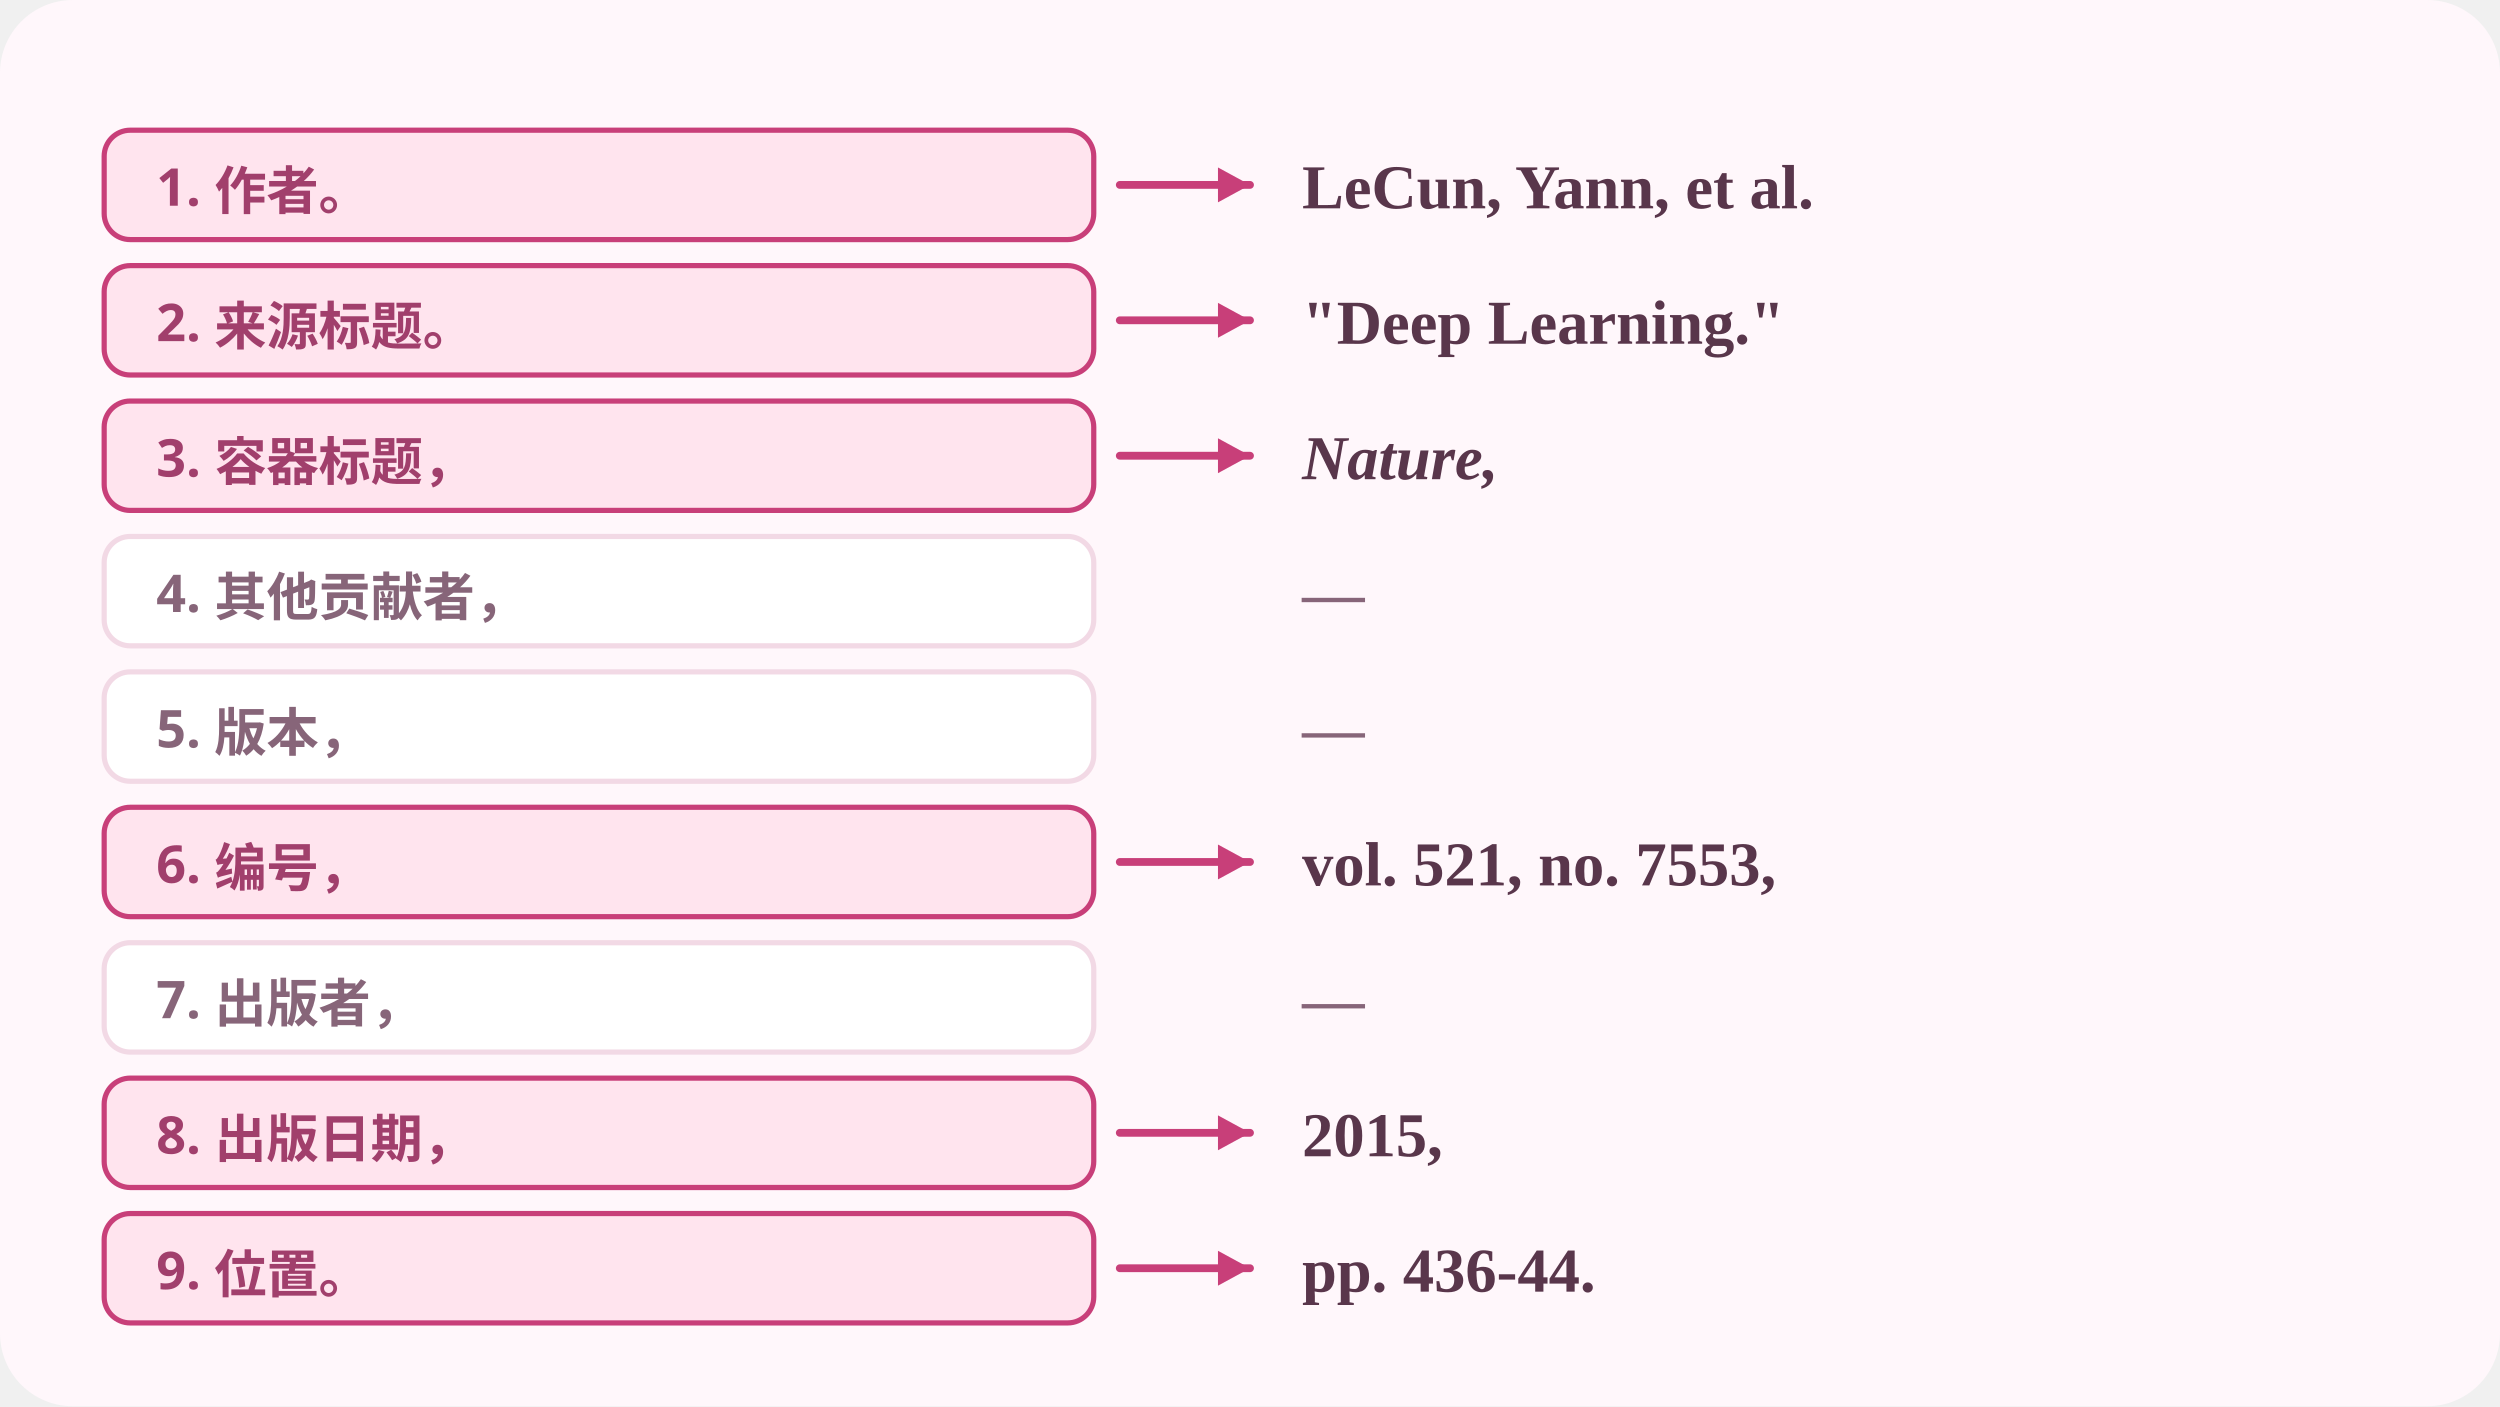
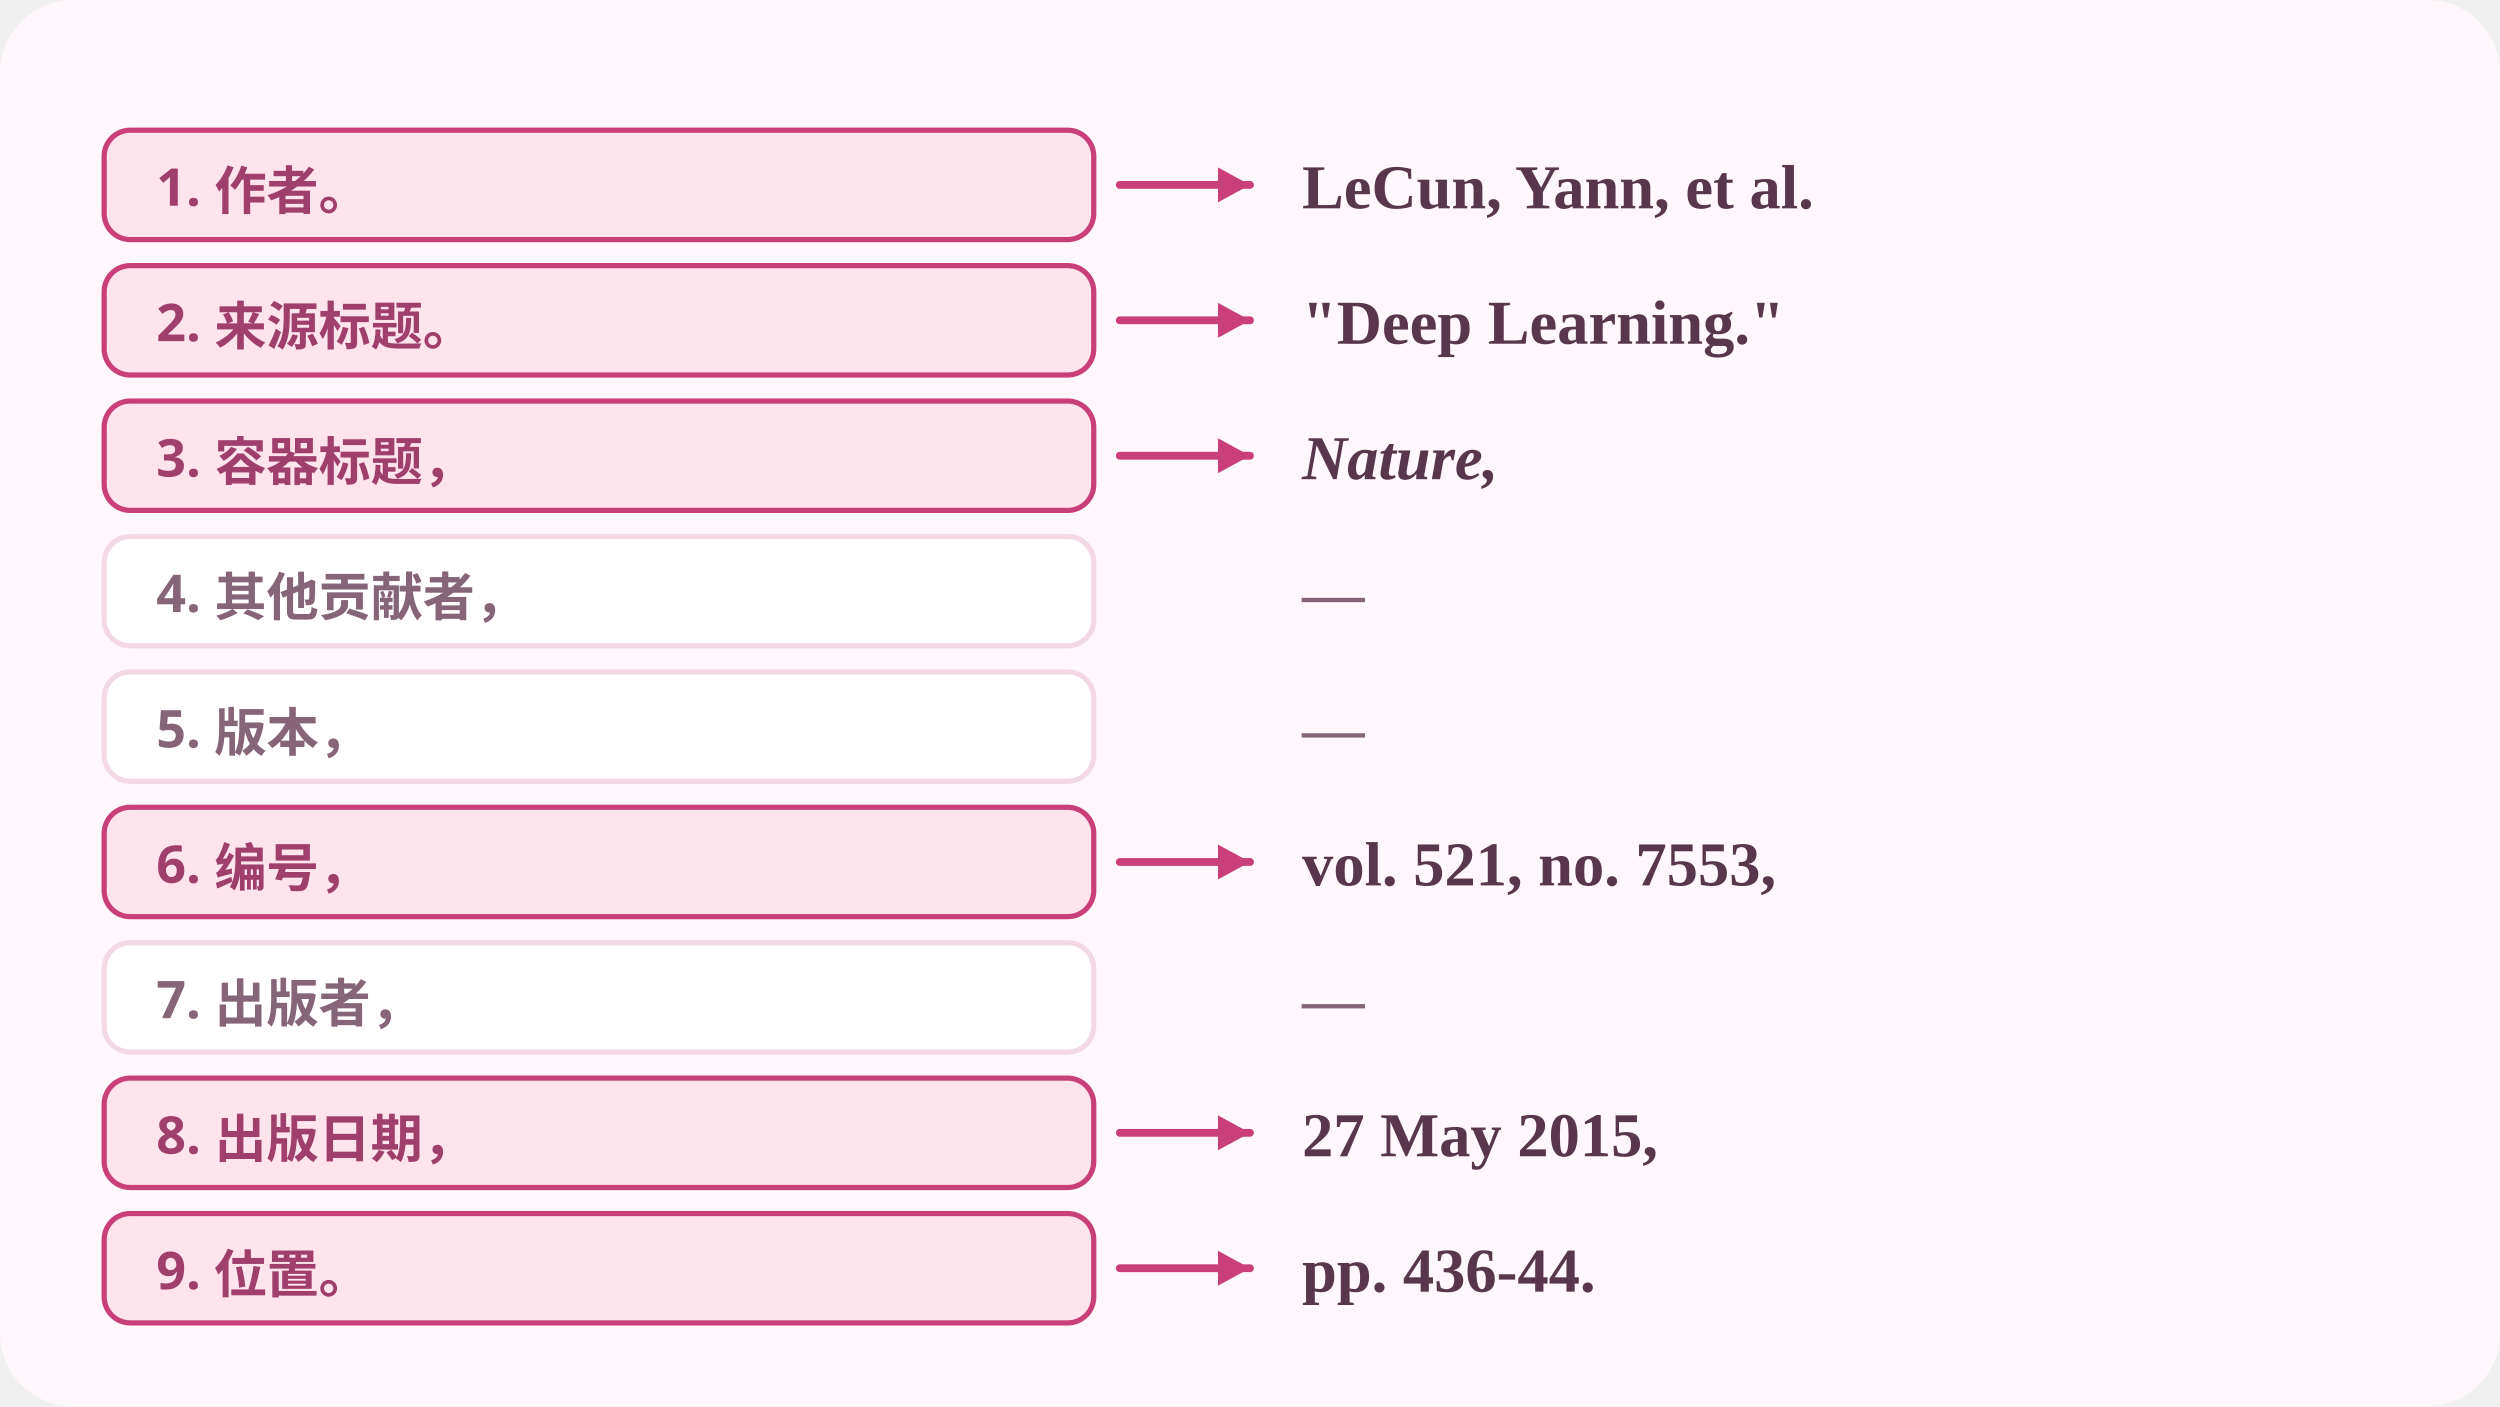
<svg xmlns="http://www.w3.org/2000/svg" viewBox="0 0 960 540" role="img" aria-label="MLA 第 9 版核心要素的顺序，并填入一篇期刊论文。">
  <rect width="960" height="540" rx="28" fill="#fff7fb" />
  <rect x="40" y="50" width="380" height="42" rx="10" fill="#ffe4ee" stroke="#c83f79" stroke-width="2" />
  <text x="60" y="79" fill="#a13f6c" font-size="20" font-weight="800" text-anchor="start" font-family="system-ui,'PingFang SC','Noto Sans SC','Hiragino Sans',sans-serif">1. 作者。</text>
  <line x1="430" y1="71" x2="480" y2="71" stroke="#c83f79" stroke-width="3" stroke-linecap="round" />
  <path d="M480 71 L467.7 77.7 L467.7 64.3 Z" fill="#c83f79" />
  <text x="500" y="80" fill="#59364b" font-size="24" font-weight="600" font-family="Georgia,'Times New Roman',serif">LeCun, Yann, et al.</text>
  <rect x="40" y="102" width="380" height="42" rx="10" fill="#ffe4ee" stroke="#c83f79" stroke-width="2" />
  <text x="60" y="131" fill="#a13f6c" font-size="20" font-weight="800" text-anchor="start" font-family="system-ui,'PingFang SC','Noto Sans SC','Hiragino Sans',sans-serif">2. 来源标题。</text>
  <line x1="430" y1="123" x2="480" y2="123" stroke="#c83f79" stroke-width="3" stroke-linecap="round" />
  <path d="M480 123 L467.7 129.7 L467.7 116.3 Z" fill="#c83f79" />
  <text x="500" y="132" fill="#59364b" font-size="24" font-weight="600" font-family="Georgia,'Times New Roman',serif">"Deep Learning."</text>
  <rect x="40" y="154" width="380" height="42" rx="10" fill="#ffe4ee" stroke="#c83f79" stroke-width="2" />
  <text x="60" y="183" fill="#a13f6c" font-size="20" font-weight="800" text-anchor="start" font-family="system-ui,'PingFang SC','Noto Sans SC','Hiragino Sans',sans-serif">3. 容器标题，</text>
  <line x1="430" y1="175" x2="480" y2="175" stroke="#c83f79" stroke-width="3" stroke-linecap="round" />
  <path d="M480 175 L467.7 181.7 L467.7 168.3 Z" fill="#c83f79" />
  <text x="500" y="184" fill="#59364b" font-size="24" font-weight="600" font-family="Georgia,'Times New Roman',serif" font-style="italic">Nature,</text>
  <rect x="40" y="206" width="380" height="42" rx="10" fill="#ffffff" stroke="#f2d9e5" stroke-width="2" />
  <text x="60" y="235" fill="#876579" font-size="20" font-weight="800" text-anchor="start" font-family="system-ui,'PingFang SC','Noto Sans SC','Hiragino Sans',sans-serif">4. 其他贡献者，</text>
  <text x="500" y="236" fill="#876579" font-size="24" font-weight="600" font-family="Georgia,'Times New Roman',serif">—</text>
  <rect x="40" y="258" width="380" height="42" rx="10" fill="#ffffff" stroke="#f2d9e5" stroke-width="2" />
  <text x="60" y="287" fill="#876579" font-size="20" font-weight="800" text-anchor="start" font-family="system-ui,'PingFang SC','Noto Sans SC','Hiragino Sans',sans-serif">5. 版本，</text>
  <text x="500" y="288" fill="#876579" font-size="24" font-weight="600" font-family="Georgia,'Times New Roman',serif">—</text>
  <rect x="40" y="310" width="380" height="42" rx="10" fill="#ffe4ee" stroke="#c83f79" stroke-width="2" />
  <text x="60" y="339" fill="#a13f6c" font-size="20" font-weight="800" text-anchor="start" font-family="system-ui,'PingFang SC','Noto Sans SC','Hiragino Sans',sans-serif">6. 编号，</text>
  <line x1="430" y1="331" x2="480" y2="331" stroke="#c83f79" stroke-width="3" stroke-linecap="round" />
  <path d="M480 331 L467.7 337.7 L467.7 324.3 Z" fill="#c83f79" />
  <text x="500" y="340" fill="#59364b" font-size="24" font-weight="600" font-family="Georgia,'Times New Roman',serif">vol. 521, no. 7553,</text>
  <rect x="40" y="362" width="380" height="42" rx="10" fill="#ffffff" stroke="#f2d9e5" stroke-width="2" />
  <text x="60" y="391" fill="#876579" font-size="20" font-weight="800" text-anchor="start" font-family="system-ui,'PingFang SC','Noto Sans SC','Hiragino Sans',sans-serif">7. 出版者，</text>
  <text x="500" y="392" fill="#876579" font-size="24" font-weight="600" font-family="Georgia,'Times New Roman',serif">—</text>
  <rect x="40" y="414" width="380" height="42" rx="10" fill="#ffe4ee" stroke="#c83f79" stroke-width="2" />
  <text x="60" y="443" fill="#a13f6c" font-size="20" font-weight="800" text-anchor="start" font-family="system-ui,'PingFang SC','Noto Sans SC','Hiragino Sans',sans-serif">8. 出版日期，</text>
  <line x1="430" y1="435" x2="480" y2="435" stroke="#c83f79" stroke-width="3" stroke-linecap="round" />
  <path d="M480 435 L467.7 441.7 L467.7 428.3 Z" fill="#c83f79" />
-   <text x="500" y="444" fill="#59364b" font-size="24" font-weight="600" font-family="Georgia,'Times New Roman',serif">2015,</text>
+   <text x="500" y="444" fill="#59364b" font-size="24" font-weight="600" font-family="Georgia,'Times New Roman',serif">27 May 2015,</text>
  <rect x="40" y="466" width="380" height="42" rx="10" fill="#ffe4ee" stroke="#c83f79" stroke-width="2" />
  <text x="60" y="495" fill="#a13f6c" font-size="20" font-weight="800" text-anchor="start" font-family="system-ui,'PingFang SC','Noto Sans SC','Hiragino Sans',sans-serif">9. 位置。</text>
  <line x1="430" y1="487" x2="480" y2="487" stroke="#c83f79" stroke-width="3" stroke-linecap="round" />
  <path d="M480 487 L467.7 493.7 L467.7 480.3 Z" fill="#c83f79" />
  <text x="500" y="496" fill="#59364b" font-size="24" font-weight="600" font-family="Georgia,'Times New Roman',serif">pp. 436-44.</text>
</svg>
